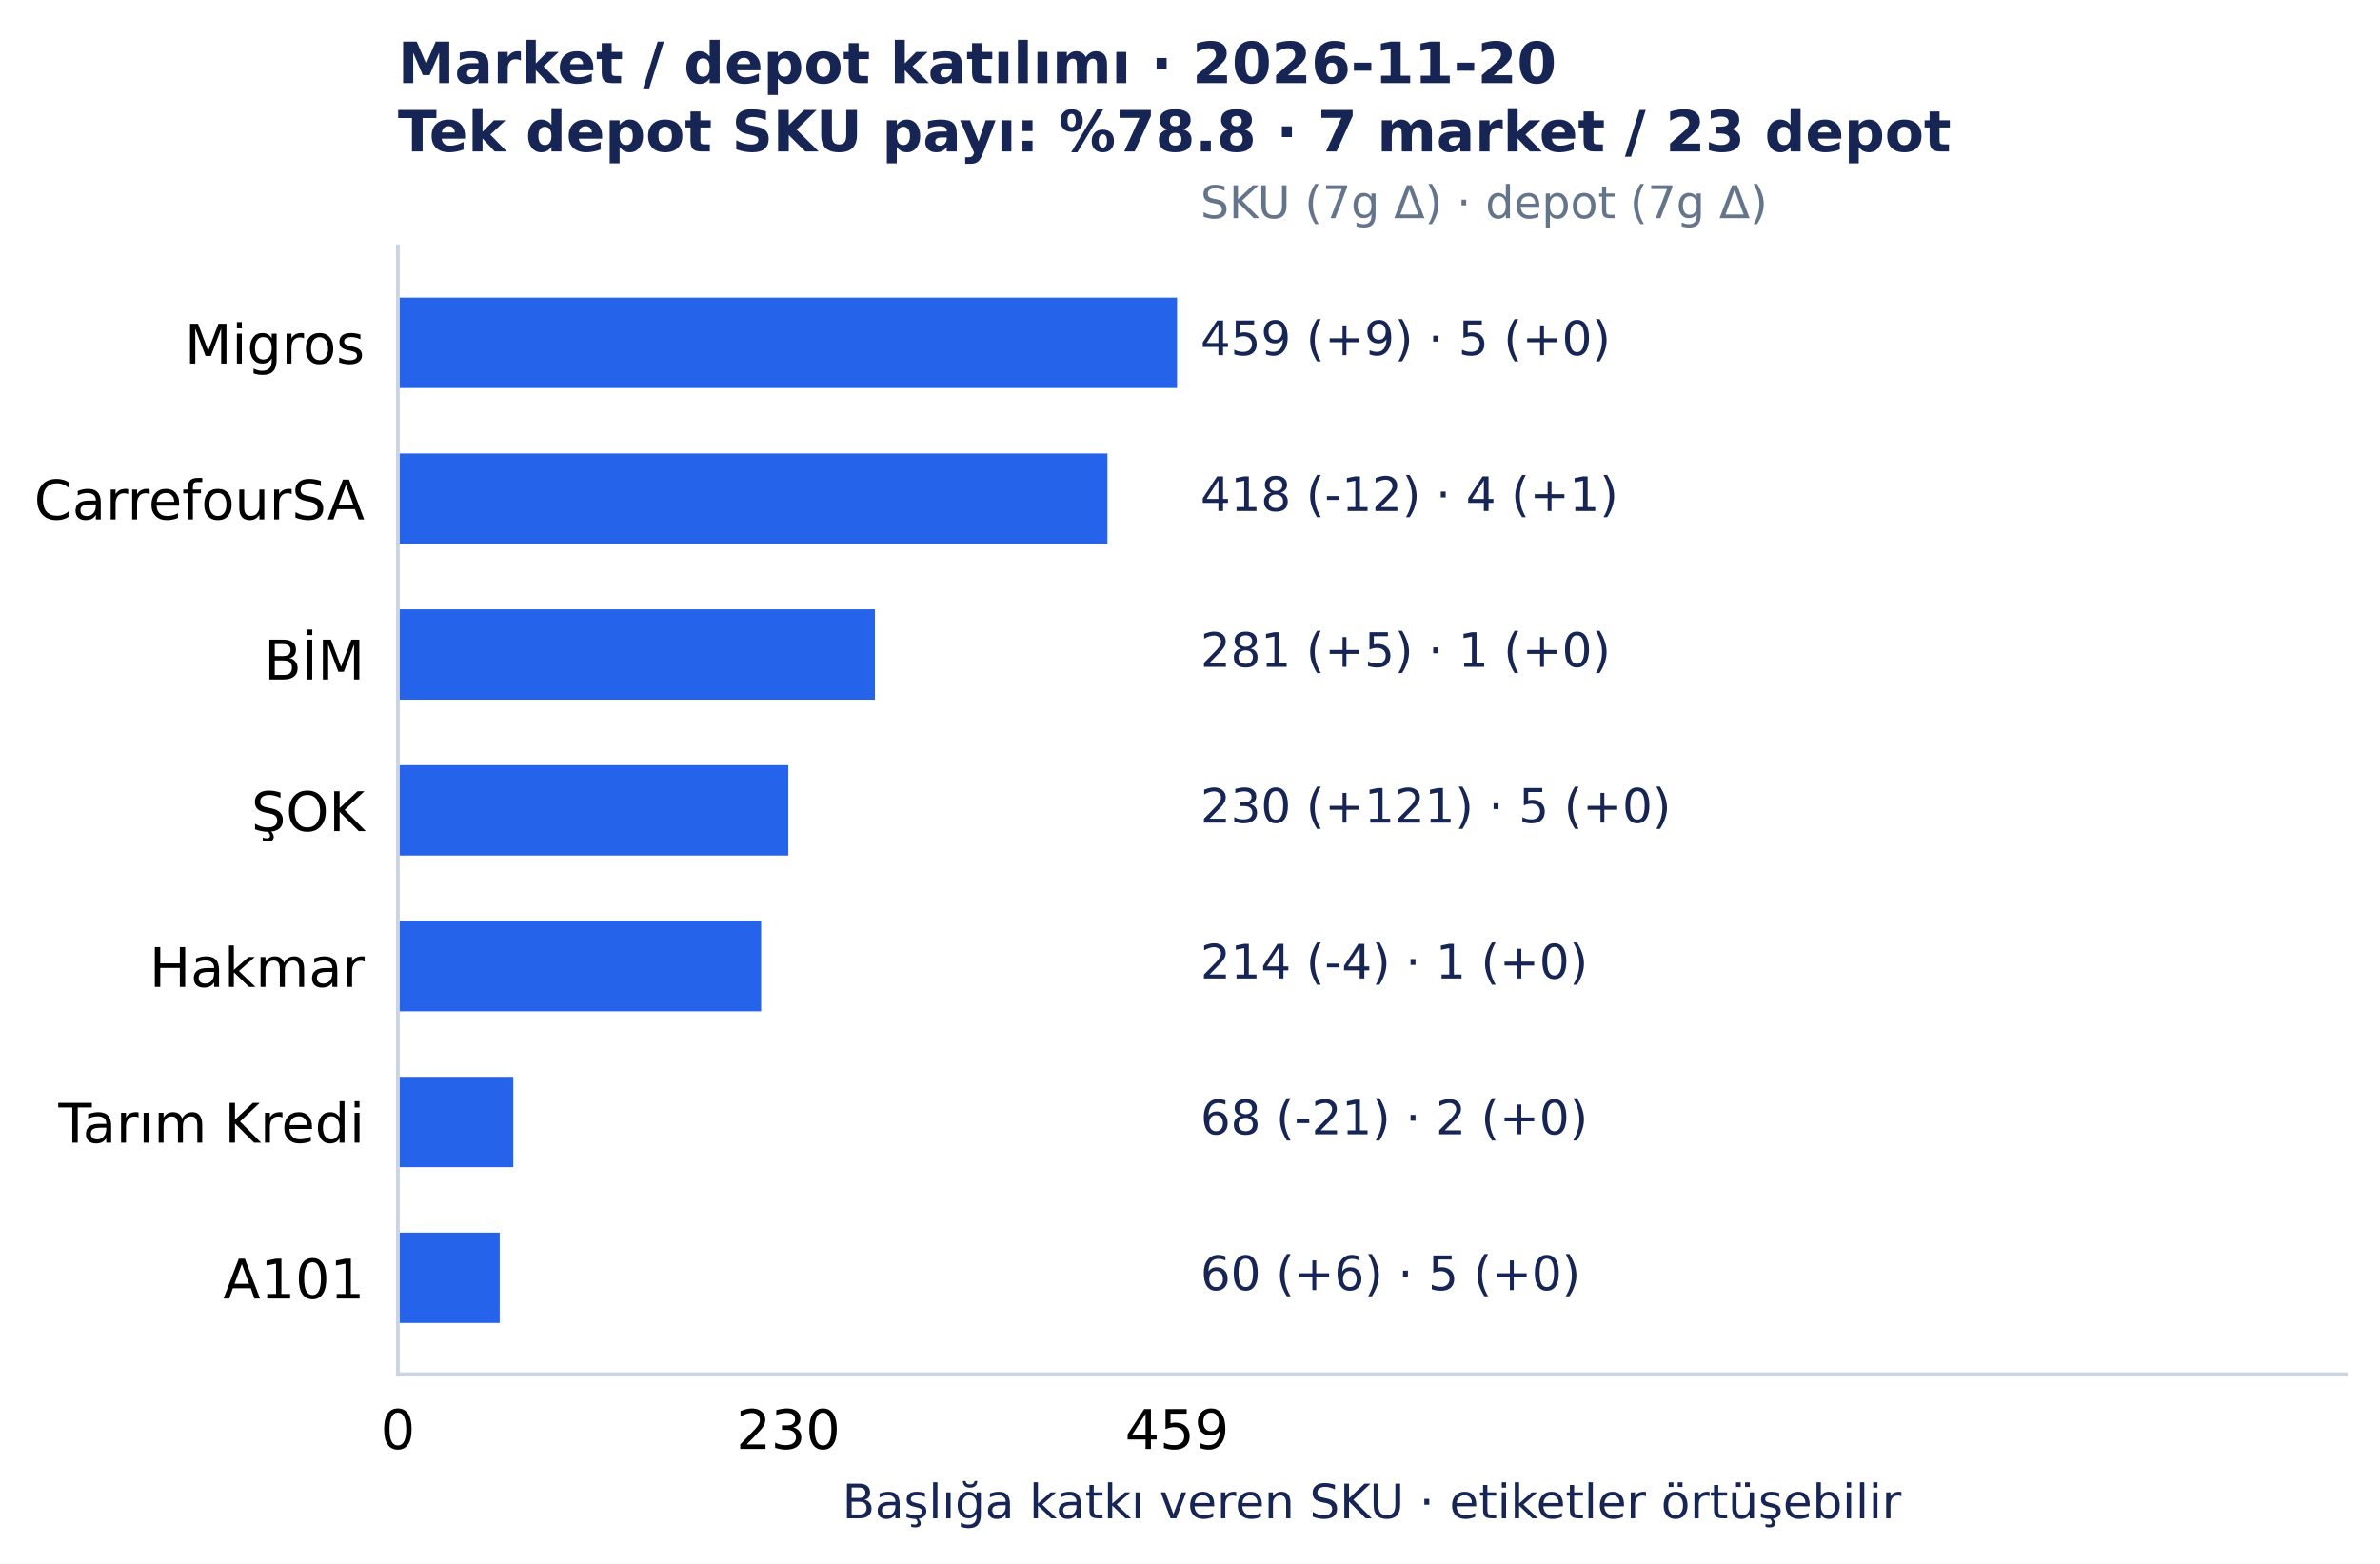
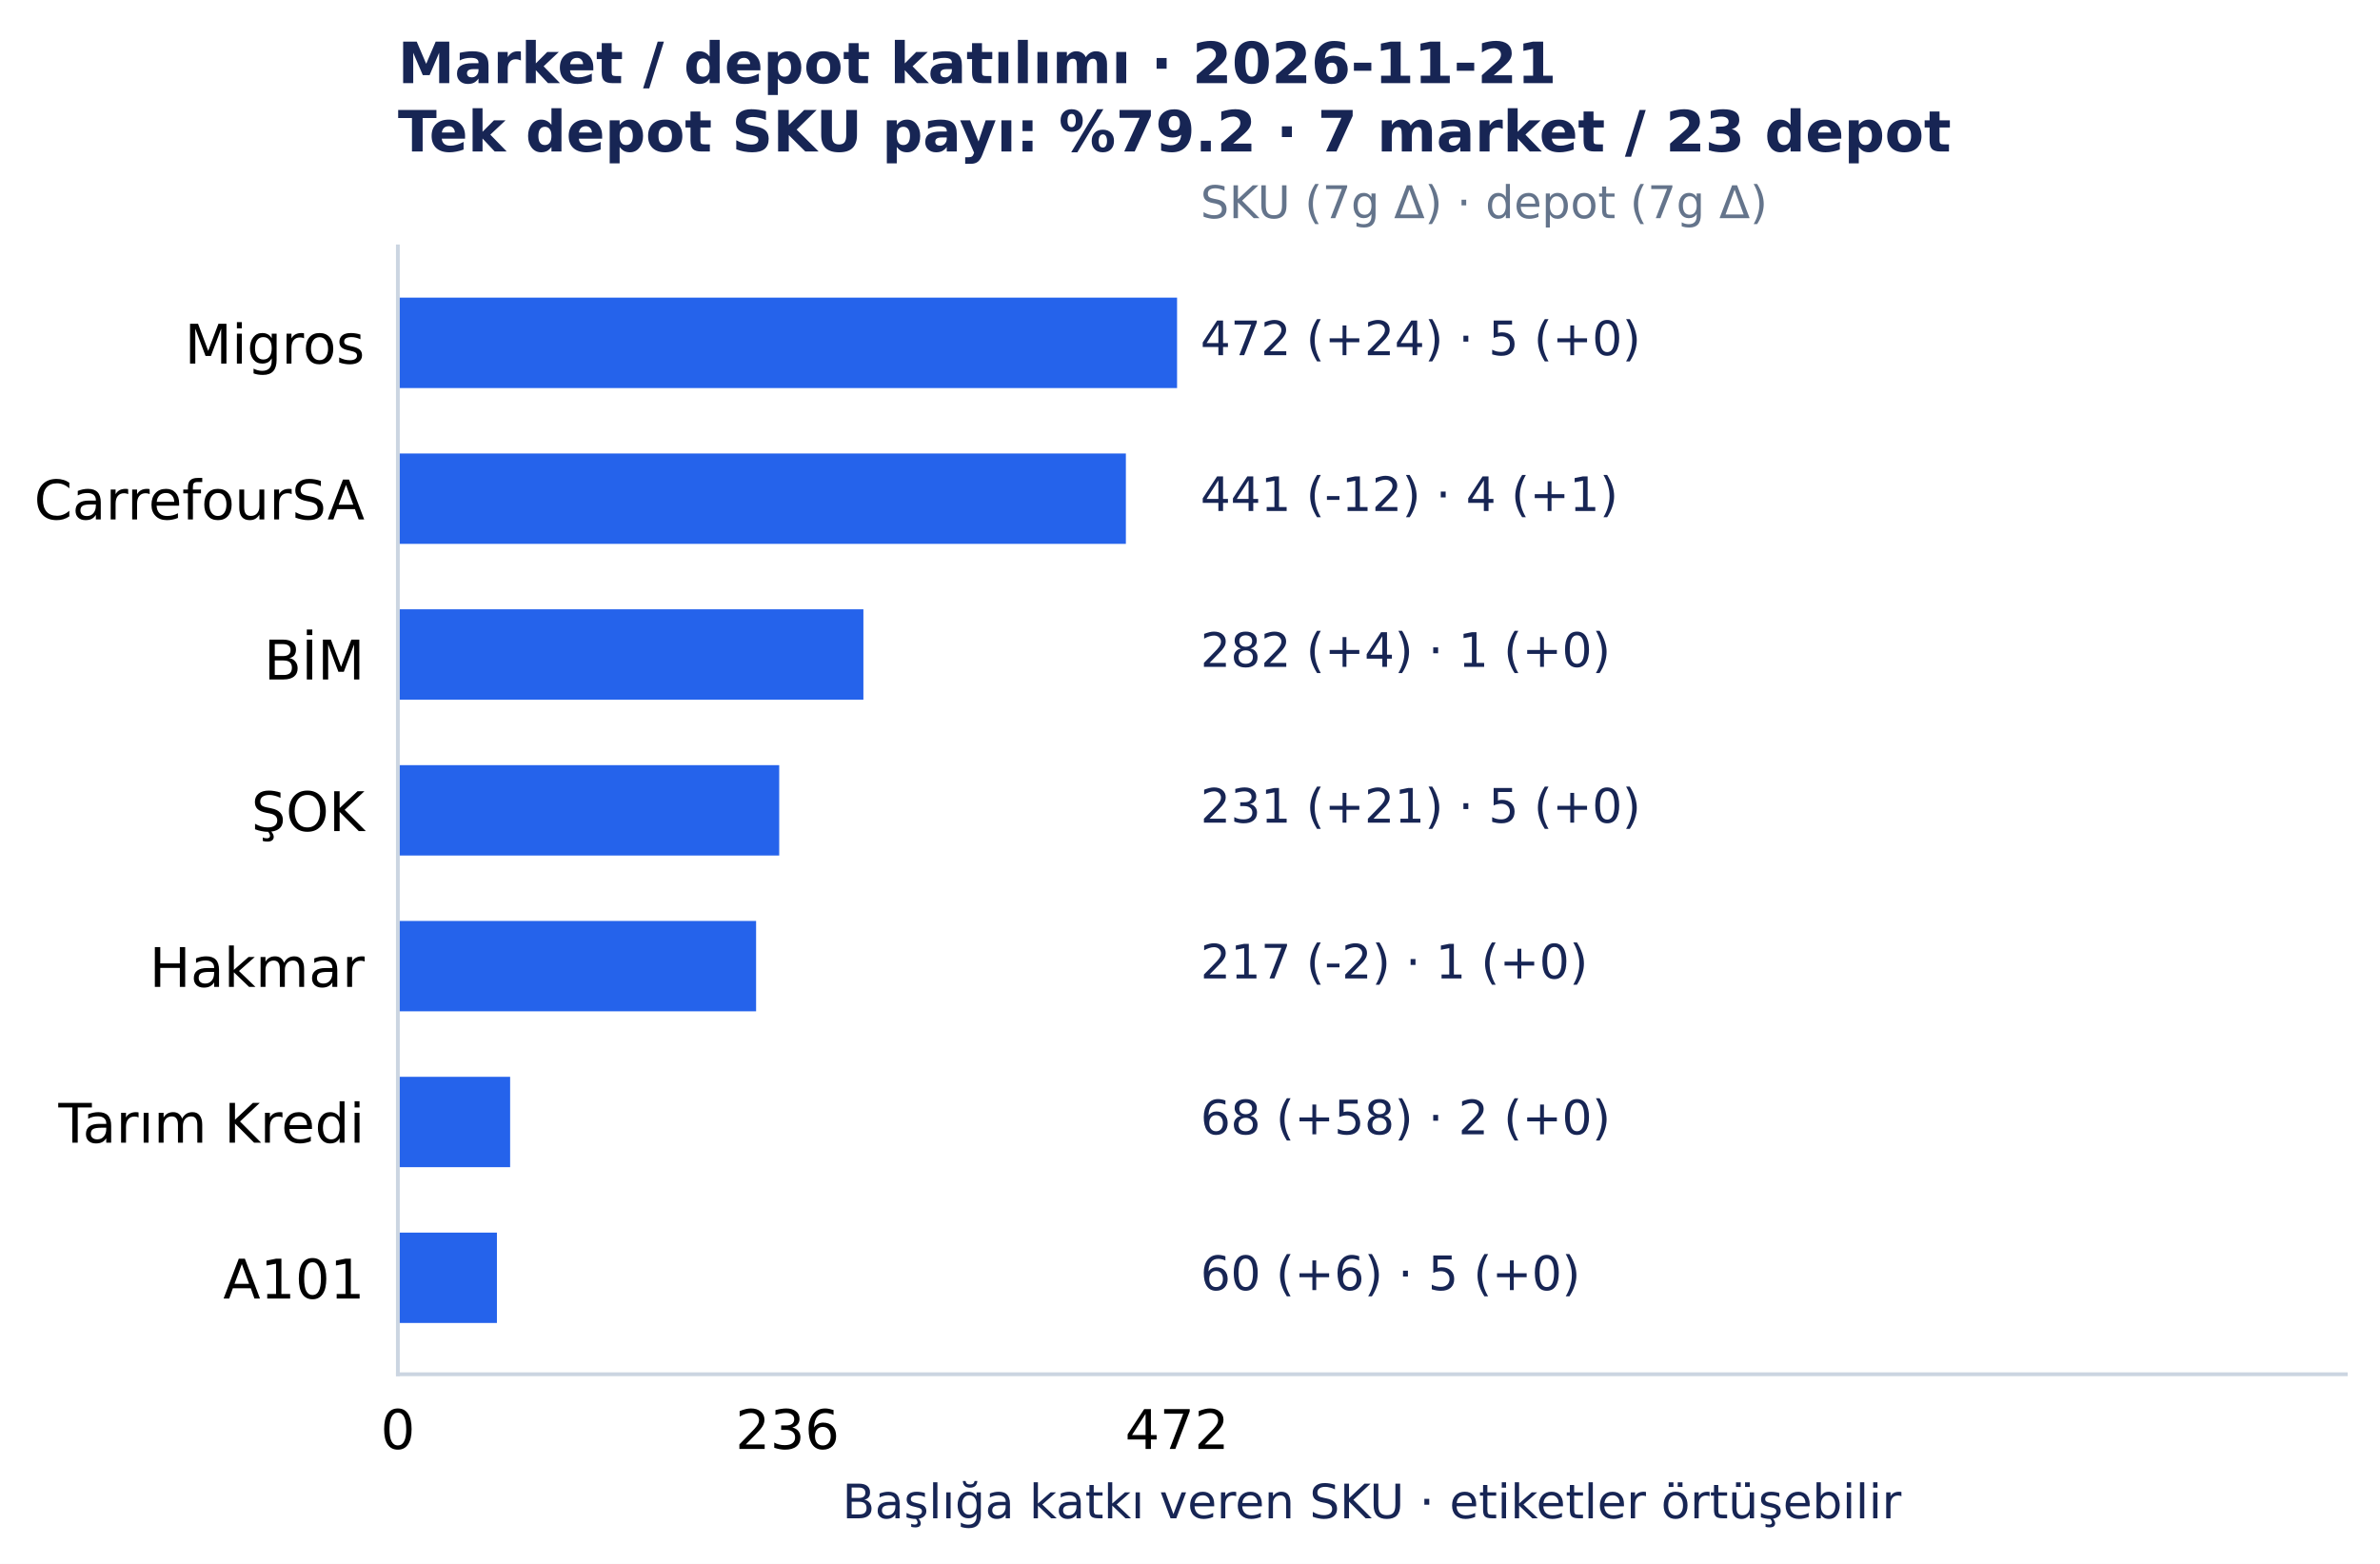
<svg xmlns="http://www.w3.org/2000/svg" width="501.492pt" height="329.548pt" viewBox="0 0 501.492 329.548" version="1.1">
  <defs>
    <style type="text/css">*{stroke-linejoin: round; stroke-linecap: butt}</style>
  </defs>
  <g id="figure_1">
    <g id="patch_1">
      <path d="M 0 329.548 L 501.492 329.548 L 501.492 0 L 0 0 z " style="fill: #ffffff" />
    </g>
    <g id="axes_1">
      <g id="patch_2">
        <path d="M 83.836 289.594 L 494.292 289.594 L 494.292 51.923 L 83.836 51.923 z " style="fill: #ffffff" />
      </g>
      <g id="matplotlib.axis_1">
        <g id="xtick_1">
          <g id="line2d_1" />
          <g id="text_1">
            <text style="font-size: 11.5px; font-family: 'DejaVu Sans', 'Bitstream Vera Sans', 'Computer Modern Sans Serif', 'Lucida Grande', 'Verdana', 'Geneva', 'Lucid', 'Arial', 'Helvetica', 'Avant Garde', sans-serif; text-anchor: middle" x="83.836" y="305.331" transform="rotate(-0 83.83609 305.3312)">0</text>
          </g>
        </g>
        <g id="xtick_2">
          <g id="line2d_2" />
          <g id="text_2">
-             <text style="font-size: 11.5px; font-family: 'DejaVu Sans', 'Bitstream Vera Sans', 'Computer Modern Sans Serif', 'Lucida Grande', 'Verdana', 'Geneva', 'Lucid', 'Arial', 'Helvetica', 'Avant Garde', sans-serif; text-anchor: middle" x="166.106" y="305.331" transform="rotate(-0 166.1062 305.3312)">230</text>
+             <text style="font-size: 11.5px; font-family: 'DejaVu Sans', 'Bitstream Vera Sans', 'Computer Modern Sans Serif', 'Lucida Grande', 'Verdana', 'Geneva', 'Lucid', 'Arial', 'Helvetica', 'Avant Garde', sans-serif; text-anchor: middle" x="165.927" y="305.331" transform="rotate(-0 165.9273 305.3312)">236</text>
          </g>
        </g>
        <g id="xtick_3">
          <g id="line2d_3" />
          <g id="text_3">
-             <text style="font-size: 11.5px; font-family: 'DejaVu Sans', 'Bitstream Vera Sans', 'Computer Modern Sans Serif', 'Lucida Grande', 'Verdana', 'Geneva', 'Lucid', 'Arial', 'Helvetica', 'Avant Garde', sans-serif; text-anchor: middle" x="248.019" y="305.331" transform="rotate(-0 248.0186 305.3312)">459</text>
+             <text style="font-size: 11.5px; font-family: 'DejaVu Sans', 'Bitstream Vera Sans', 'Computer Modern Sans Serif', 'Lucida Grande', 'Verdana', 'Geneva', 'Lucid', 'Arial', 'Helvetica', 'Avant Garde', sans-serif; text-anchor: middle" x="248.019" y="305.331" transform="rotate(-0 248.0186 305.3312)">472</text>
          </g>
        </g>
        <g id="text_4">
          <text style="font-size: 10px; font-family: 'DejaVu Sans', 'Bitstream Vera Sans', 'Computer Modern Sans Serif', 'Lucida Grande', 'Verdana', 'Geneva', 'Lucid', 'Arial', 'Helvetica', 'Avant Garde', sans-serif; text-anchor: middle; fill: #172554" x="289.064" y="319.945" transform="rotate(-0 289.0642 319.9455)">Başlığa katkı veren SKU · etiketler örtüşebilir</text>
        </g>
      </g>
      <g id="matplotlib.axis_2">
        <g id="ytick_1">
          <g id="line2d_4" />
          <g id="text_5">
            <text style="font-size: 11.5px; font-family: 'DejaVu Sans', 'Bitstream Vera Sans', 'Computer Modern Sans Serif', 'Lucida Grande', 'Verdana', 'Geneva', 'Lucid', 'Arial', 'Helvetica', 'Avant Garde', sans-serif; text-anchor: end" x="76.836" y="76.618" transform="rotate(-0 76.83609 76.61754)">Migros</text>
          </g>
        </g>
        <g id="ytick_2">
          <g id="line2d_5" />
          <g id="text_6">
            <text style="font-size: 11.5px; font-family: 'DejaVu Sans', 'Bitstream Vera Sans', 'Computer Modern Sans Serif', 'Lucida Grande', 'Verdana', 'Geneva', 'Lucid', 'Arial', 'Helvetica', 'Avant Garde', sans-serif; text-anchor: end" x="76.836" y="109.454" transform="rotate(-0 76.83609 109.4541)">CarrefourSA</text>
          </g>
        </g>
        <g id="ytick_3">
          <g id="line2d_6" />
          <g id="text_7">
            <text style="font-size: 11.5px; font-family: 'DejaVu Sans', 'Bitstream Vera Sans', 'Computer Modern Sans Serif', 'Lucida Grande', 'Verdana', 'Geneva', 'Lucid', 'Arial', 'Helvetica', 'Avant Garde', sans-serif; text-anchor: end" x="76.836" y="143.177" transform="rotate(-0 76.83609 143.1775)">BİM</text>
          </g>
        </g>
        <g id="ytick_4">
          <g id="line2d_7" />
          <g id="text_8">
            <text style="font-size: 11.5px; font-family: 'DejaVu Sans', 'Bitstream Vera Sans', 'Computer Modern Sans Serif', 'Lucida Grande', 'Verdana', 'Geneva', 'Lucid', 'Arial', 'Helvetica', 'Avant Garde', sans-serif; text-anchor: end" x="76.836" y="175.127" transform="rotate(-0 76.83609 175.1269)">ŞOK</text>
          </g>
        </g>
        <g id="ytick_5">
          <g id="line2d_8" />
          <g id="text_9">
            <text style="font-size: 11.5px; font-family: 'DejaVu Sans', 'Bitstream Vera Sans', 'Computer Modern Sans Serif', 'Lucida Grande', 'Verdana', 'Geneva', 'Lucid', 'Arial', 'Helvetica', 'Avant Garde', sans-serif; text-anchor: end" x="76.836" y="207.964" transform="rotate(-0 76.83609 207.9639)">Hakmar</text>
          </g>
        </g>
        <g id="ytick_6">
          <g id="line2d_9" />
          <g id="text_10">
            <text style="font-size: 11.5px; font-family: 'DejaVu Sans', 'Bitstream Vera Sans', 'Computer Modern Sans Serif', 'Lucida Grande', 'Verdana', 'Geneva', 'Lucid', 'Arial', 'Helvetica', 'Avant Garde', sans-serif; text-anchor: end" x="76.836" y="240.801" transform="rotate(-0 76.83609 240.8005)">Tarım Kredi</text>
          </g>
        </g>
        <g id="ytick_7">
          <g id="line2d_10" />
          <g id="text_11">
            <text style="font-size: 11.5px; font-family: 'DejaVu Sans', 'Bitstream Vera Sans', 'Computer Modern Sans Serif', 'Lucida Grande', 'Verdana', 'Geneva', 'Lucid', 'Arial', 'Helvetica', 'Avant Garde', sans-serif; text-anchor: end" x="76.836" y="273.637" transform="rotate(-0 76.83609 273.6367)">A101</text>
          </g>
        </g>
      </g>
      <g id="patch_3">
        <path d="M 83.836 62.726 L 248.019 62.726 L 248.019 81.771 L 83.836 81.771 z " clip-path="url(#p7150c4acc0)" style="fill: #2563eb" />
      </g>
      <g id="patch_4">
-         <path d="M 83.836 95.562 L 233.353 95.562 L 233.353 114.608 L 83.836 114.608 z " clip-path="url(#p7150c4acc0)" style="fill: #2563eb" />
+         <path d="M 83.836 95.562 L 237.235 95.562 L 237.235 114.608 L 83.836 114.608 z " clip-path="url(#p7150c4acc0)" style="fill: #2563eb" />
      </g>
      <g id="patch_5">
-         <path d="M 83.836 128.399 L 184.349 128.399 L 184.349 147.444 L 83.836 147.444 z " clip-path="url(#p7150c4acc0)" style="fill: #2563eb" />
+         <path d="M 83.836 128.399 L 181.928 128.399 L 181.928 147.444 L 83.836 147.444 z " clip-path="url(#p7150c4acc0)" style="fill: #2563eb" />
      </g>
      <g id="patch_6">
-         <path d="M 83.836 161.236 L 166.106 161.236 L 166.106 180.281 L 83.836 180.281 z " clip-path="url(#p7150c4acc0)" style="fill: #2563eb" />
+         <path d="M 83.836 161.236 L 164.188 161.236 L 164.188 180.281 L 83.836 180.281 z " clip-path="url(#p7150c4acc0)" style="fill: #2563eb" />
      </g>
      <g id="patch_7">
-         <path d="M 83.836 194.072 L 160.383 194.072 L 160.383 213.117 L 83.836 213.117 z " clip-path="url(#p7150c4acc0)" style="fill: #2563eb" />
+         <path d="M 83.836 194.072 L 159.318 194.072 L 159.318 213.117 L 83.836 213.117 z " clip-path="url(#p7150c4acc0)" style="fill: #2563eb" />
      </g>
      <g id="patch_8">
-         <path d="M 83.836 226.909 L 108.159 226.909 L 108.159 245.954 L 83.836 245.954 z " clip-path="url(#p7150c4acc0)" style="fill: #2563eb" />
+         <path d="M 83.836 226.909 L 107.49 226.909 L 107.49 245.954 L 83.836 245.954 z " clip-path="url(#p7150c4acc0)" style="fill: #2563eb" />
      </g>
      <g id="patch_9">
-         <path d="M 83.836 259.745 L 105.298 259.745 L 105.298 278.791 L 83.836 278.791 z " clip-path="url(#p7150c4acc0)" style="fill: #2563eb" />
+         <path d="M 83.836 259.745 L 104.707 259.745 L 104.707 278.791 L 83.836 278.791 z " clip-path="url(#p7150c4acc0)" style="fill: #2563eb" />
      </g>
      <g id="patch_10">
        <path d="M 83.836 289.594 L 83.836 51.923 " style="fill: none; stroke: #cbd5e1; stroke-width: 0.8; stroke-linejoin: miter; stroke-linecap: square" />
      </g>
      <g id="patch_11">
        <path d="M 83.836 289.594 L 494.292 289.594 " style="fill: none; stroke: #cbd5e1; stroke-width: 0.8; stroke-linejoin: miter; stroke-linecap: square" />
      </g>
      <g id="text_12">
-         <text style="font-size: 10px; font-family: 'DejaVu Sans', 'Bitstream Vera Sans', 'Computer Modern Sans Serif', 'Lucida Grande', 'Verdana', 'Geneva', 'Lucid', 'Arial', 'Helvetica', 'Avant Garde', sans-serif; text-anchor: start; fill: #172554" x="252.944" y="74.846" transform="rotate(-0 252.9441 74.84609)">459 (+9)  ·  5 (+0)</text>
+         <text style="font-size: 10px; font-family: 'DejaVu Sans', 'Bitstream Vera Sans', 'Computer Modern Sans Serif', 'Lucida Grande', 'Verdana', 'Geneva', 'Lucid', 'Arial', 'Helvetica', 'Avant Garde', sans-serif; text-anchor: start; fill: #172554" x="252.944" y="74.846" transform="rotate(-0 252.9441 74.84609)">472 (+24)  ·  5 (+0)</text>
      </g>
      <g id="text_13">
-         <text style="font-size: 10px; font-family: 'DejaVu Sans', 'Bitstream Vera Sans', 'Computer Modern Sans Serif', 'Lucida Grande', 'Verdana', 'Geneva', 'Lucid', 'Arial', 'Helvetica', 'Avant Garde', sans-serif; text-anchor: start; fill: #172554" x="252.944" y="107.683" transform="rotate(-0 252.9441 107.6827)">418 (-12)  ·  4 (+1)</text>
+         <text style="font-size: 10px; font-family: 'DejaVu Sans', 'Bitstream Vera Sans', 'Computer Modern Sans Serif', 'Lucida Grande', 'Verdana', 'Geneva', 'Lucid', 'Arial', 'Helvetica', 'Avant Garde', sans-serif; text-anchor: start; fill: #172554" x="252.944" y="107.683" transform="rotate(-0 252.9441 107.6827)">441 (-12)  ·  4 (+1)</text>
      </g>
      <g id="text_14">
-         <text style="font-size: 10px; font-family: 'DejaVu Sans', 'Bitstream Vera Sans', 'Computer Modern Sans Serif', 'Lucida Grande', 'Verdana', 'Geneva', 'Lucid', 'Arial', 'Helvetica', 'Avant Garde', sans-serif; text-anchor: start; fill: #172554" x="252.944" y="140.519" transform="rotate(-0 252.9441 140.5193)">281 (+5)  ·  1 (+0)</text>
+         <text style="font-size: 10px; font-family: 'DejaVu Sans', 'Bitstream Vera Sans', 'Computer Modern Sans Serif', 'Lucida Grande', 'Verdana', 'Geneva', 'Lucid', 'Arial', 'Helvetica', 'Avant Garde', sans-serif; text-anchor: start; fill: #172554" x="252.944" y="140.519" transform="rotate(-0 252.9441 140.5193)">282 (+4)  ·  1 (+0)</text>
      </g>
      <g id="text_15">
-         <text style="font-size: 10px; font-family: 'DejaVu Sans', 'Bitstream Vera Sans', 'Computer Modern Sans Serif', 'Lucida Grande', 'Verdana', 'Geneva', 'Lucid', 'Arial', 'Helvetica', 'Avant Garde', sans-serif; text-anchor: start; fill: #172554" x="252.944" y="173.356" transform="rotate(-0 252.9441 173.3559)">230 (+121)  ·  5 (+0)</text>
+         <text style="font-size: 10px; font-family: 'DejaVu Sans', 'Bitstream Vera Sans', 'Computer Modern Sans Serif', 'Lucida Grande', 'Verdana', 'Geneva', 'Lucid', 'Arial', 'Helvetica', 'Avant Garde', sans-serif; text-anchor: start; fill: #172554" x="252.944" y="173.356" transform="rotate(-0 252.9441 173.3559)">231 (+21)  ·  5 (+0)</text>
      </g>
      <g id="text_16">
-         <text style="font-size: 10px; font-family: 'DejaVu Sans', 'Bitstream Vera Sans', 'Computer Modern Sans Serif', 'Lucida Grande', 'Verdana', 'Geneva', 'Lucid', 'Arial', 'Helvetica', 'Avant Garde', sans-serif; text-anchor: start; fill: #172554" x="252.944" y="206.193" transform="rotate(-0 252.9441 206.1925)">214 (-4)  ·  1 (+0)</text>
+         <text style="font-size: 10px; font-family: 'DejaVu Sans', 'Bitstream Vera Sans', 'Computer Modern Sans Serif', 'Lucida Grande', 'Verdana', 'Geneva', 'Lucid', 'Arial', 'Helvetica', 'Avant Garde', sans-serif; text-anchor: start; fill: #172554" x="252.944" y="206.193" transform="rotate(-0 252.9441 206.1925)">217 (-2)  ·  1 (+0)</text>
      </g>
      <g id="text_17">
-         <text style="font-size: 10px; font-family: 'DejaVu Sans', 'Bitstream Vera Sans', 'Computer Modern Sans Serif', 'Lucida Grande', 'Verdana', 'Geneva', 'Lucid', 'Arial', 'Helvetica', 'Avant Garde', sans-serif; text-anchor: start; fill: #172554" x="252.944" y="239.029" transform="rotate(-0 252.9441 239.0291)">68 (-21)  ·  2 (+0)</text>
+         <text style="font-size: 10px; font-family: 'DejaVu Sans', 'Bitstream Vera Sans', 'Computer Modern Sans Serif', 'Lucida Grande', 'Verdana', 'Geneva', 'Lucid', 'Arial', 'Helvetica', 'Avant Garde', sans-serif; text-anchor: start; fill: #172554" x="252.944" y="239.029" transform="rotate(-0 252.9441 239.0291)">68 (+58)  ·  2 (+0)</text>
      </g>
      <g id="text_18">
        <text style="font-size: 10px; font-family: 'DejaVu Sans', 'Bitstream Vera Sans', 'Computer Modern Sans Serif', 'Lucida Grande', 'Verdana', 'Geneva', 'Lucid', 'Arial', 'Helvetica', 'Avant Garde', sans-serif; text-anchor: start; fill: #172554" x="252.944" y="271.866" transform="rotate(-0 252.9441 271.8657)">60 (+6)  ·  5 (+0)</text>
      </g>
      <g id="text_19">
        <text style="font-size: 9.5px; font-family: 'DejaVu Sans', 'Bitstream Vera Sans', 'Computer Modern Sans Serif', 'Lucida Grande', 'Verdana', 'Geneva', 'Lucid', 'Arial', 'Helvetica', 'Avant Garde', sans-serif; text-anchor: start; fill: #64748b" x="252.944" y="45.979" transform="rotate(-0 252.9441 45.97915)">SKU (7g Δ) · depot (7g Δ)</text>
      </g>
      <g id="text_20">
-         <text style="font-weight: 700; font-size: 12px; font-family: 'DejaVu Sans', 'Bitstream Vera Sans', 'Computer Modern Sans Serif', 'Lucida Grande', 'Verdana', 'Geneva', 'Lucid', 'Arial', 'Helvetica', 'Avant Garde', sans-serif; fill: #172554" transform="translate(83.83609 17.5193)">Market / depot katılımı · 2026-11-20</text>
-         <text style="font-weight: 700; font-size: 12px; font-family: 'DejaVu Sans', 'Bitstream Vera Sans', 'Computer Modern Sans Serif', 'Lucida Grande', 'Verdana', 'Geneva', 'Lucid', 'Arial', 'Helvetica', 'Avant Garde', sans-serif; fill: #172554" transform="translate(83.83609 31.92258)">Tek depot SKU payı: %78.8 · 7 market / 23 depot</text>
+         <text style="font-weight: 700; font-size: 12px; font-family: 'DejaVu Sans', 'Bitstream Vera Sans', 'Computer Modern Sans Serif', 'Lucida Grande', 'Verdana', 'Geneva', 'Lucid', 'Arial', 'Helvetica', 'Avant Garde', sans-serif; fill: #172554" transform="translate(83.83609 17.5193)">Market / depot katılımı · 2026-11-21</text>
+         <text style="font-weight: 700; font-size: 12px; font-family: 'DejaVu Sans', 'Bitstream Vera Sans', 'Computer Modern Sans Serif', 'Lucida Grande', 'Verdana', 'Geneva', 'Lucid', 'Arial', 'Helvetica', 'Avant Garde', sans-serif; fill: #172554" transform="translate(83.83609 31.92258)">Tek depot SKU payı: %79.2 · 7 market / 23 depot</text>
      </g>
    </g>
  </g>
  <defs>
    <clipPath id="p7150c4acc0">
      <rect x="83.836" y="51.923" width="410.456" height="237.671" />
    </clipPath>
  </defs>
</svg>
